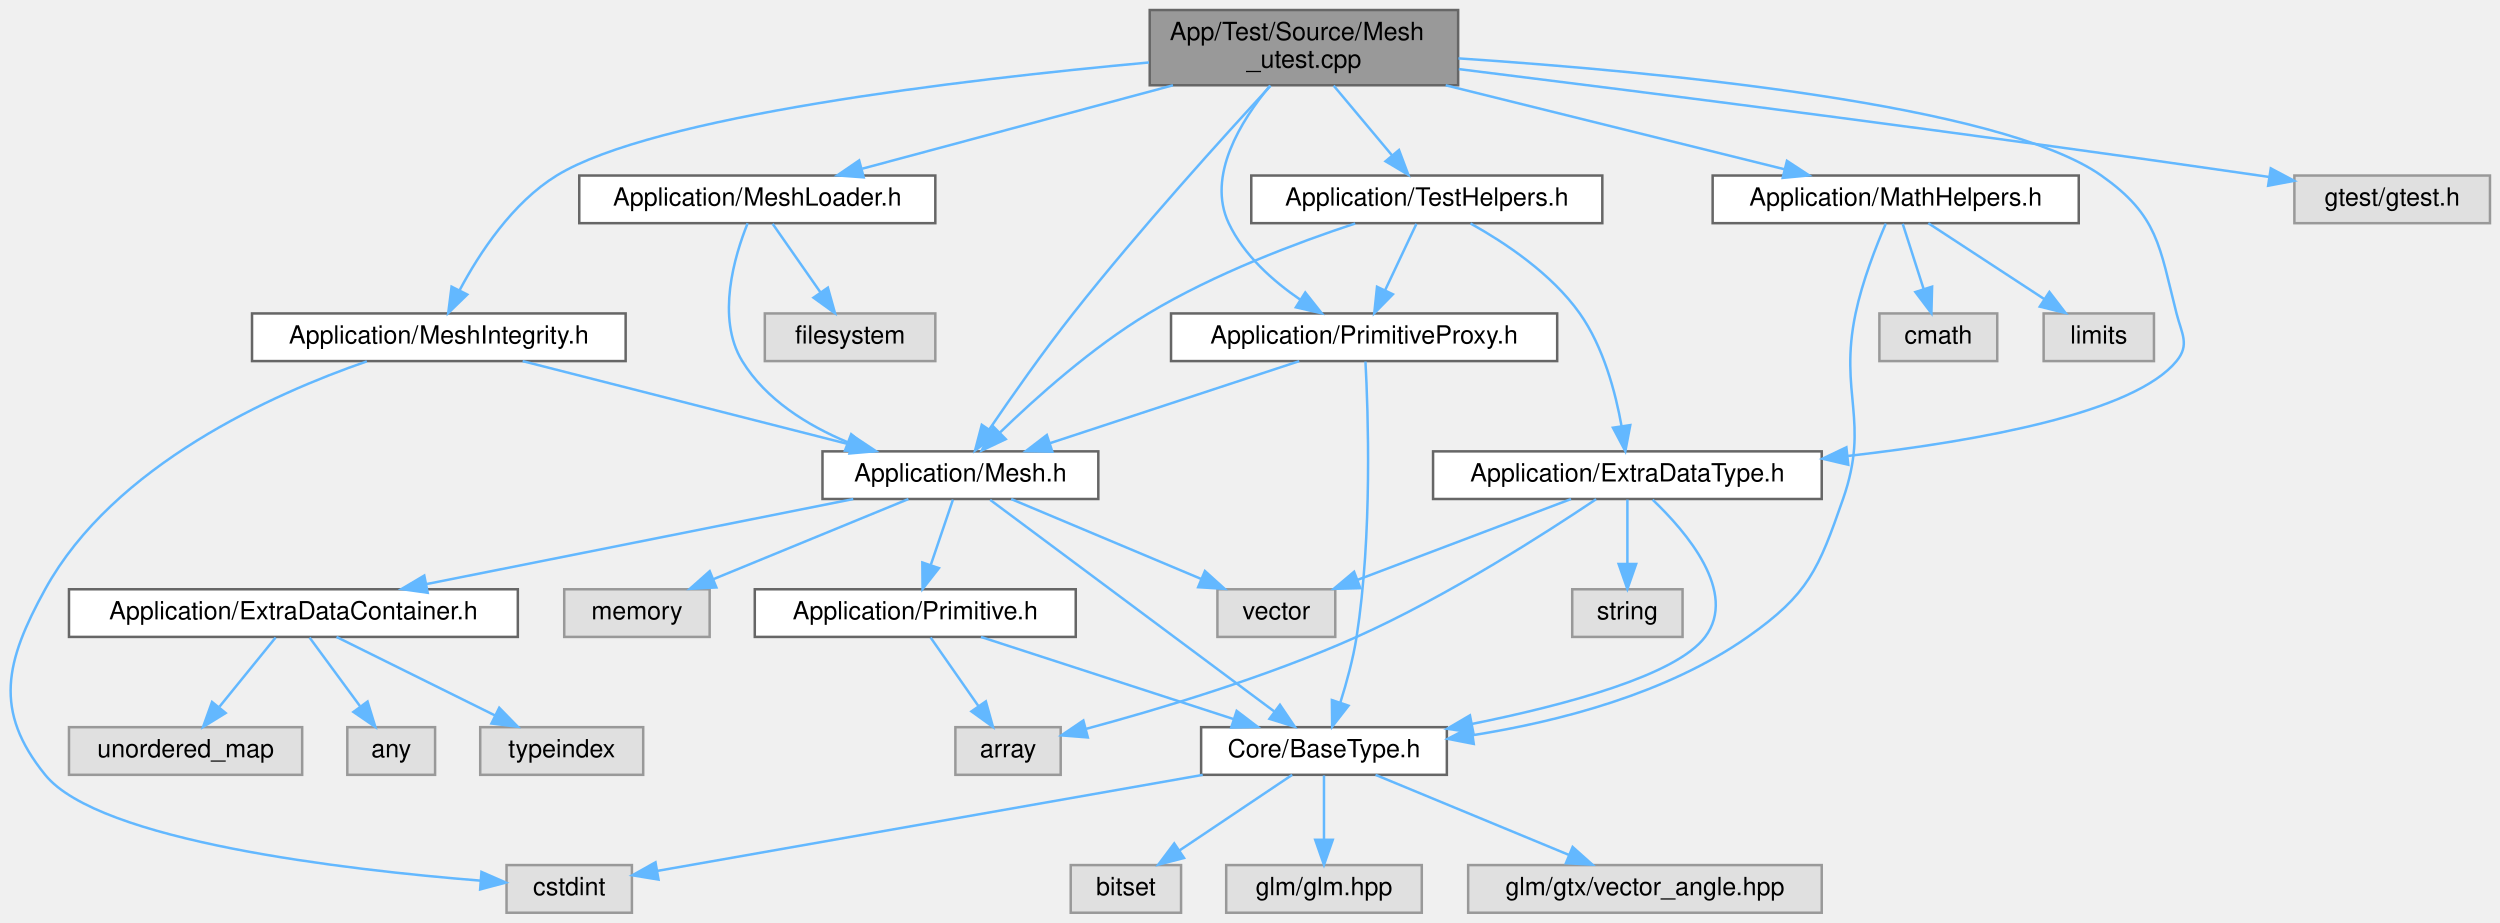
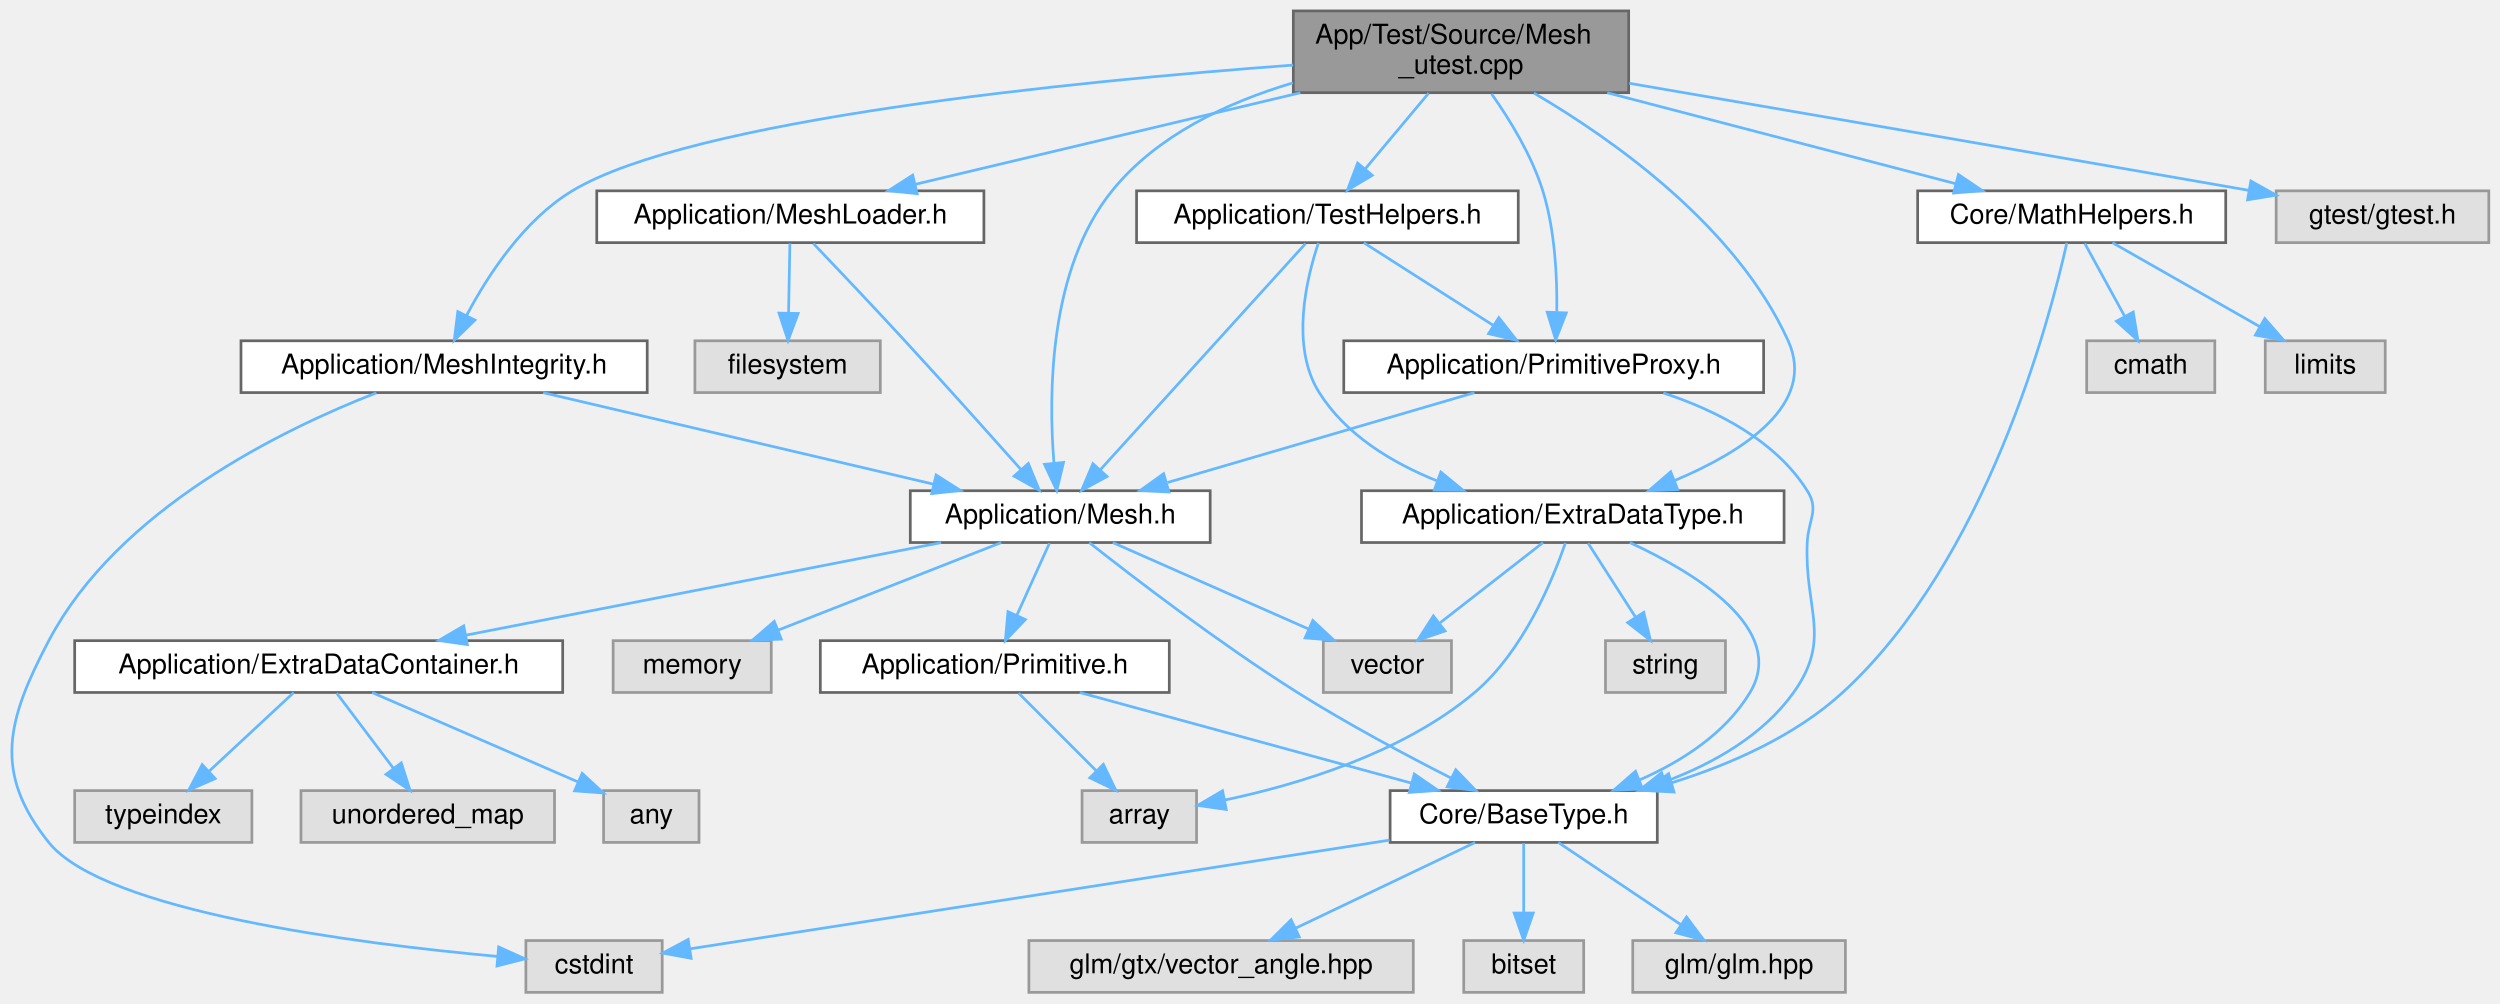
- <svg xmlns="http://www.w3.org/2000/svg" xmlns:xlink="http://www.w3.org/1999/xlink" width="997pt" height="368pt" viewBox="0.00 0.00 997.01 368.00">
+ <svg xmlns="http://www.w3.org/2000/svg" xmlns:xlink="http://www.w3.org/1999/xlink" width="917pt" height="368pt" viewBox="0.00 0.00 916.79 368.00">
  <g id="graph0" class="graph" transform="scale(1 1) rotate(0) translate(4 364)">
    <g id="Node000001" class="node">
      <g id="a_Node000001">
        <a xlink:title=" ">
-           <polygon fill="#999999" stroke="#666666" points="577.51,-360 454.51,-360 454.51,-330 577.51,-330 577.51,-360" />
-           <text text-anchor="start" x="462.51" y="-348" font-family="Helvetica,sans-Serif" font-size="10.00">App/Test/Source/Mesh</text>
-           <text text-anchor="middle" x="516.01" y="-337" font-family="Helvetica,sans-Serif" font-size="10.00">_utest.cpp</text>
+           <polygon fill="#999999" stroke="#666666" points="593.29,-360 470.29,-360 470.29,-330 593.29,-330 593.29,-360" />
+           <text text-anchor="start" x="478.29" y="-348" font-family="Helvetica,sans-Serif" font-size="10.00">App/Test/Source/Mesh</text>
+           <text text-anchor="middle" x="531.79" y="-337" font-family="Helvetica,sans-Serif" font-size="10.00">_utest.cpp</text>
        </a>
      </g>
    </g>
    <g id="Node000002" class="node">
      <g id="a_Node000002">
        <a xlink:href="ExtraDataType_8h.html" target="_top" xlink:title=" ">
-           <polygon fill="white" stroke="#666666" points="722.51,-184 567.51,-184 567.51,-165 722.51,-165 722.51,-184" />
-           <text text-anchor="middle" x="645.01" y="-172" font-family="Helvetica,sans-Serif" font-size="10.00">Application/ExtraDataType.h</text>
+           <polygon fill="white" stroke="#666666" points="650.29,-184 495.29,-184 495.29,-165 650.29,-165 650.29,-184" />
+           <text text-anchor="middle" x="572.79" y="-172" font-family="Helvetica,sans-Serif" font-size="10.00">Application/ExtraDataType.h</text>
        </a>
      </g>
    </g>
    <g id="edge1_Node000001_Node000002" class="edge">
      <g id="a_edge1_Node000001_Node000002">
        <a xlink:title=" ">
-           <path fill="none" stroke="#63b8ff" d="M577.64,-340.72C658.19,-335.37 793.74,-322.36 834.01,-294 856.77,-277.96 857.13,-265.98 864.01,-239 866.09,-230.82 869.35,-226.54 864.01,-220 847.29,-199.54 786.35,-188.25 732.99,-182.17" />
-           <polygon fill="#63b8ff" stroke="#63b8ff" points="733.1,-178.66 722.78,-181.06 732.34,-185.62 733.1,-178.66" />
+           <path fill="none" stroke="#63b8ff" d="M558.55,-329.86C587.71,-312.76 632.75,-280.97 651.79,-239 662.36,-215.7 635.43,-198.38 610.19,-187.76" />
+           <polygon fill="#63b8ff" stroke="#63b8ff" points="611.27,-184.43 600.69,-184.03 608.71,-190.94 611.27,-184.43" />
        </a>
      </g>
    </g>
    <g id="Node000011" class="node">
      <g id="a_Node000011">
-         <a xlink:href="MathHelpers_8h.html" target="_top" xlink:title=" ">
-           <polygon fill="white" stroke="#666666" points="825.01,-294 679.01,-294 679.01,-275 825.01,-275 825.01,-294" />
-           <text text-anchor="middle" x="752.01" y="-282" font-family="Helvetica,sans-Serif" font-size="10.00">Application/MathHelpers.h</text>
+         <a xlink:href="Mesh_8h.html" target="_top" xlink:title=" ">
+           <polygon fill="white" stroke="#666666" points="439.79,-184 329.79,-184 329.79,-165 439.79,-165 439.79,-184" />
+           <text text-anchor="middle" x="384.79" y="-172" font-family="Helvetica,sans-Serif" font-size="10.00">Application/Mesh.h</text>
        </a>
      </g>
    </g>
    <g id="edge10_Node000001_Node000011" class="edge">
      <g id="a_edge10_Node000001_Node000011">
        <a xlink:title=" ">
-           <path fill="none" stroke="#63b8ff" d="M572.54,-329.99C613.97,-319.72 669.43,-305.97 707.68,-296.49" />
-           <polygon fill="#63b8ff" stroke="#63b8ff" points="708.64,-299.86 717.5,-294.05 706.95,-293.06 708.64,-299.86" />
-         </a>
-       </g>
-     </g>
-     <g id="Node000014" class="node">
-       <g id="a_Node000014">
-         <a xlink:href="Mesh_8h.html" target="_top" xlink:title=" ">
-           <polygon fill="white" stroke="#666666" points="434.01,-184 324.01,-184 324.01,-165 434.01,-165 434.01,-184" />
-           <text text-anchor="middle" x="379.01" y="-172" font-family="Helvetica,sans-Serif" font-size="10.00">Application/Mesh.h</text>
-         </a>
-       </g>
-     </g>
-     <g id="edge14_Node000001_Node000014" class="edge">
-       <g id="a_edge14_Node000001_Node000014">
-         <a xlink:title=" ">
-           <path fill="none" stroke="#63b8ff" d="M502.72,-329.8C484.39,-309.98 450.58,-272.68 424.01,-239 412.02,-223.81 399.36,-205.74 390.53,-192.76" />
-           <polygon fill="#63b8ff" stroke="#63b8ff" points="393.34,-190.67 384.85,-184.33 387.54,-194.58 393.34,-190.67" />
+           <path fill="none" stroke="#63b8ff" d="M470.12,-333.6C445.98,-326.42 420.19,-314.33 403.79,-294 380.65,-265.31 380.42,-219.68 382.48,-194.23" />
+           <polygon fill="#63b8ff" stroke="#63b8ff" points="385.99,-194.39 383.52,-184.09 379.02,-193.68 385.99,-194.39" />
+         </a>
+       </g>
+     </g>
+     <g id="Node000018" class="node">
+       <g id="a_Node000018">
+         <a xlink:href="MeshIntegrity_8h.html" target="_top" xlink:title=" ">
+           <polygon fill="white" stroke="#666666" points="233.29,-239 84.29,-239 84.29,-220 233.29,-220 233.29,-239" />
+           <text text-anchor="middle" x="158.79" y="-227" font-family="Helvetica,sans-Serif" font-size="10.00">Application/MeshIntegrity.h</text>
+         </a>
+       </g>
+     </g>
+     <g id="edge21_Node000001_Node000018" class="edge">
+       <g id="a_edge21_Node000001_Node000018">
+         <a xlink:title=" ">
+           <path fill="none" stroke="#63b8ff" d="M470.21,-340.13C388.41,-334.06 249.18,-320.18 205.79,-294 188.04,-283.29 174.87,-263.1 167.06,-248.35" />
+           <polygon fill="#63b8ff" stroke="#63b8ff" points="170.09,-246.59 162.51,-239.19 163.82,-249.7 170.09,-246.59" />
+         </a>
+       </g>
+     </g>
+     <g id="Node000019" class="node">
+       <g id="a_Node000019">
+         <a xlink:href="MeshLoader_8h.html" target="_top" xlink:title=" ">
+           <polygon fill="white" stroke="#666666" points="356.79,-294 214.79,-294 214.79,-275 356.79,-275 356.79,-294" />
+           <text text-anchor="middle" x="285.79" y="-282" font-family="Helvetica,sans-Serif" font-size="10.00">Application/MeshLoader.h</text>
+         </a>
+       </g>
+     </g>
+     <g id="edge24_Node000001_Node000019" class="edge">
+       <g id="a_edge24_Node000001_Node000019">
+         <a xlink:title=" ">
+           <path fill="none" stroke="#63b8ff" d="M472.87,-329.99C429.59,-319.7 371.62,-305.91 331.74,-296.43" />
+           <polygon fill="#63b8ff" stroke="#63b8ff" points="332.3,-292.96 321.76,-294.05 330.68,-299.77 332.3,-292.96" />
        </a>
      </g>
    </g>
    <g id="Node000021" class="node">
      <g id="a_Node000021">
-         <a xlink:href="MeshIntegrity_8h.html" target="_top" xlink:title=" ">
-           <polygon fill="white" stroke="#666666" points="245.51,-239 96.51,-239 96.51,-220 245.51,-220 245.51,-239" />
-           <text text-anchor="middle" x="171.01" y="-227" font-family="Helvetica,sans-Serif" font-size="10.00">Application/MeshIntegrity.h</text>
-         </a>
-       </g>
-     </g>
-     <g id="edge25_Node000001_Node000021" class="edge">
-       <g id="a_edge25_Node000001_Node000021">
-         <a xlink:title=" ">
-           <path fill="none" stroke="#63b8ff" d="M454.22,-339.09C378.83,-332.17 256.64,-317.68 218.01,-294 200.34,-283.17 187.15,-263 179.31,-248.29" />
-           <polygon fill="#63b8ff" stroke="#63b8ff" points="182.35,-246.54 174.75,-239.16 176.09,-249.67 182.35,-246.54" />
+         <a xlink:href="PrimitiveProxy_8h.html" target="_top" xlink:title=" ">
+           <polygon fill="white" stroke="#666666" points="642.79,-239 488.79,-239 488.79,-220 642.79,-220 642.79,-239" />
+           <text text-anchor="middle" x="565.79" y="-227" font-family="Helvetica,sans-Serif" font-size="10.00">Application/PrimitiveProxy.h</text>
+         </a>
+       </g>
+     </g>
+     <g id="edge27_Node000001_Node000021" class="edge">
+       <g id="a_edge27_Node000001_Node000021">
+         <a xlink:title=" ">
+           <path fill="none" stroke="#63b8ff" d="M542.99,-329.58C549.73,-320.04 557.76,-306.95 561.79,-294 566.26,-279.63 567.11,-262.56 566.92,-249.74" />
+           <polygon fill="#63b8ff" stroke="#63b8ff" points="570.4,-249.23 566.53,-239.36 563.41,-249.49 570.4,-249.23" />
        </a>
      </g>
    </g>
    <g id="Node000022" class="node">
      <g id="a_Node000022">
-         <a xlink:href="MeshLoader_8h.html" target="_top" xlink:title=" ">
-           <polygon fill="white" stroke="#666666" points="369.01,-294 227.01,-294 227.01,-275 369.01,-275 369.01,-294" />
-           <text text-anchor="middle" x="298.01" y="-282" font-family="Helvetica,sans-Serif" font-size="10.00">Application/MeshLoader.h</text>
-         </a>
-       </g>
-     </g>
-     <g id="edge28_Node000001_Node000022" class="edge">
-       <g id="a_edge28_Node000001_Node000022">
-         <a xlink:title=" ">
-           <path fill="none" stroke="#63b8ff" d="M463.79,-329.99C425.84,-319.8 375.16,-306.2 339.86,-296.73" />
-           <polygon fill="#63b8ff" stroke="#63b8ff" points="340.45,-293.27 329.88,-294.05 338.63,-300.03 340.45,-293.27" />
-         </a>
-       </g>
-     </g>
-     <g id="Node000024" class="node">
-       <g id="a_Node000024">
-         <a xlink:href="PrimitiveProxy_8h.html" target="_top" xlink:title=" ">
-           <polygon fill="white" stroke="#666666" points="617.01,-239 463.01,-239 463.01,-220 617.01,-220 617.01,-239" />
-           <text text-anchor="middle" x="540.01" y="-227" font-family="Helvetica,sans-Serif" font-size="10.00">Application/PrimitiveProxy.h</text>
-         </a>
-       </g>
-     </g>
-     <g id="edge31_Node000001_Node000024" class="edge">
-       <g id="a_edge31_Node000001_Node000024">
-         <a xlink:title=" ">
-           <path fill="none" stroke="#63b8ff" d="M502.53,-329.88C490.87,-315.85 477.15,-293.78 486.01,-275 492.02,-262.26 503.67,-251.92 514.61,-244.44" />
-           <polygon fill="#63b8ff" stroke="#63b8ff" points="516.54,-247.36 523.12,-239.05 512.8,-241.44 516.54,-247.36" />
-         </a>
-       </g>
-     </g>
-     <g id="Node000025" class="node">
-       <g id="a_Node000025">
        <a xlink:href="TestHelpers_8h.html" target="_top" xlink:title=" ">
-           <polygon fill="white" stroke="#666666" points="635.01,-294 495.01,-294 495.01,-275 635.01,-275 635.01,-294" />
-           <text text-anchor="middle" x="565.01" y="-282" font-family="Helvetica,sans-Serif" font-size="10.00">Application/TestHelpers.h</text>
-         </a>
-       </g>
-     </g>
-     <g id="edge34_Node000001_Node000025" class="edge">
-       <g id="a_edge34_Node000001_Node000025">
-         <a xlink:title=" ">
-           <path fill="none" stroke="#63b8ff" d="M527.87,-329.84C534.91,-321.43 543.87,-310.74 551.22,-301.96" />
-           <polygon fill="#63b8ff" stroke="#63b8ff" points="553.93,-304.18 557.66,-294.27 548.56,-299.68 553.93,-304.18" />
+           <polygon fill="white" stroke="#666666" points="552.79,-294 412.79,-294 412.79,-275 552.79,-275 552.79,-294" />
+           <text text-anchor="middle" x="482.79" y="-282" font-family="Helvetica,sans-Serif" font-size="10.00">Application/TestHelpers.h</text>
+         </a>
+       </g>
+     </g>
+     <g id="edge30_Node000001_Node000022" class="edge">
+       <g id="a_edge30_Node000001_Node000022">
+         <a xlink:title=" ">
+           <path fill="none" stroke="#63b8ff" d="M519.93,-329.84C512.89,-321.43 503.93,-310.74 496.58,-301.96" />
+           <polygon fill="#63b8ff" stroke="#63b8ff" points="499.24,-299.68 490.13,-294.27 493.87,-304.18 499.24,-299.68" />
+         </a>
+       </g>
+     </g>
+     <g id="Node000023" class="node">
+       <g id="a_Node000023">
+         <a xlink:href="MathHelpers_8h.html" target="_top" xlink:title=" ">
+           <polygon fill="white" stroke="#666666" points="812.29,-294 699.29,-294 699.29,-275 812.29,-275 812.29,-294" />
+           <text text-anchor="middle" x="755.79" y="-282" font-family="Helvetica,sans-Serif" font-size="10.00">Core/MathHelpers.h</text>
+         </a>
+       </g>
+     </g>
+     <g id="edge34_Node000001_Node000023" class="edge">
+       <g id="a_edge34_Node000001_Node000023">
+         <a xlink:title=" ">
+           <path fill="none" stroke="#63b8ff" d="M585.44,-329.99C624.6,-319.76 676.97,-306.09 713.25,-296.61" />
+           <polygon fill="#63b8ff" stroke="#63b8ff" points="714.25,-299.97 723.04,-294.05 712.48,-293.19 714.25,-299.97" />
        </a>
      </g>
    </g>
    <g id="Node000026" class="node">
      <g id="a_Node000026">
        <a xlink:title=" ">
-           <polygon fill="#e0e0e0" stroke="#999999" points="989.01,-294 911.01,-294 911.01,-275 989.01,-275 989.01,-294" />
-           <text text-anchor="middle" x="950.01" y="-282" font-family="Helvetica,sans-Serif" font-size="10.00">gtest/gtest.h</text>
+           <polygon fill="#e0e0e0" stroke="#999999" points="908.79,-294 830.79,-294 830.79,-275 908.79,-275 908.79,-294" />
+           <text text-anchor="middle" x="869.79" y="-282" font-family="Helvetica,sans-Serif" font-size="10.00">gtest/gtest.h</text>
        </a>
      </g>
    </g>
    <g id="edge38_Node000001_Node000026" class="edge">
      <g id="a_edge38_Node000001_Node000026">
        <a xlink:title=" ">
-           <path fill="none" stroke="#63b8ff" d="M577.78,-336.44C653.21,-327.09 784.62,-310.38 897.01,-294 898.28,-293.81 899.57,-293.62 900.86,-293.43" />
-           <polygon fill="#63b8ff" stroke="#63b8ff" points="901.59,-296.86 910.95,-291.89 900.54,-289.94 901.59,-296.86" />
+           <path fill="none" stroke="#63b8ff" d="M593.47,-333.45C649.95,-323.77 736.16,-308.95 820.73,-294.18" />
+           <polygon fill="#63b8ff" stroke="#63b8ff" points="821.51,-297.6 830.76,-292.43 820.31,-290.7 821.51,-297.6" />
        </a>
      </g>
    </g>
    <g id="Node000003" class="node">
      <g id="a_Node000003">
        <a xlink:href="BaseType_8h.html" target="_top" xlink:title=" ">
-           <polygon fill="white" stroke="#666666" points="573.01,-74 475.01,-74 475.01,-55 573.01,-55 573.01,-74" />
-           <text text-anchor="middle" x="524.01" y="-62" font-family="Helvetica,sans-Serif" font-size="10.00">Core/BaseType.h</text>
+           <polygon fill="white" stroke="#666666" points="603.79,-74 505.79,-74 505.79,-55 603.79,-55 603.79,-74" />
+           <text text-anchor="middle" x="554.79" y="-62" font-family="Helvetica,sans-Serif" font-size="10.00">Core/BaseType.h</text>
        </a>
      </g>
    </g>
    <g id="edge2_Node000002_Node000003" class="edge">
      <g id="a_edge2_Node000002_Node000003">
        <a xlink:title=" ">
-           <path fill="none" stroke="#63b8ff" d="M655.08,-164.71C668.54,-151.89 689.25,-127.67 676.01,-110 664.54,-94.7 620.68,-82.89 583,-75.29" />
-           <polygon fill="#63b8ff" stroke="#63b8ff" points="583.55,-71.84 573.07,-73.36 582.22,-78.71 583.55,-71.84" />
+           <path fill="none" stroke="#63b8ff" d="M593.69,-165C617.59,-153.94 651.73,-133.28 637.79,-110 628.82,-95.01 612.88,-84.78 597.36,-77.95" />
+           <polygon fill="#63b8ff" stroke="#63b8ff" points="598.39,-74.6 587.81,-74.13 595.79,-81.1 598.39,-74.6" />
        </a>
      </g>
    </g>
    <g id="Node000008" class="node">
      <g id="a_Node000008">
        <a xlink:title=" ">
-           <polygon fill="#e0e0e0" stroke="#999999" points="419.01,-74 377.01,-74 377.01,-55 419.01,-55 419.01,-74" />
-           <text text-anchor="middle" x="398.01" y="-62" font-family="Helvetica,sans-Serif" font-size="10.00">array</text>
+           <polygon fill="#e0e0e0" stroke="#999999" points="434.79,-74 392.79,-74 392.79,-55 434.79,-55 434.79,-74" />
+           <text text-anchor="middle" x="413.79" y="-62" font-family="Helvetica,sans-Serif" font-size="10.00">array</text>
        </a>
      </g>
    </g>
    <g id="edge7_Node000002_Node000008" class="edge">
      <g id="a_edge7_Node000002_Node000008">
        <a xlink:title=" ">
-           <path fill="none" stroke="#63b8ff" d="M632.53,-164.92C612.92,-151.72 573.34,-126.26 537.01,-110 501.16,-93.96 457.78,-81.04 429.12,-73.33" />
-           <polygon fill="#63b8ff" stroke="#63b8ff" points="429.83,-69.9 419.27,-70.73 428.04,-76.67 429.83,-69.9" />
+           <path fill="none" stroke="#63b8ff" d="M570.08,-164.83C565.41,-151.26 554.61,-125.04 536.79,-110 510.44,-87.76 472.08,-76.24 445.22,-70.56" />
+           <polygon fill="#63b8ff" stroke="#63b8ff" points="445.68,-67.08 435.19,-68.59 444.33,-73.95 445.68,-67.08" />
        </a>
      </g>
    </g>
    <g id="Node000009" class="node">
      <g id="a_Node000009">
        <a xlink:title=" ">
-           <polygon fill="#e0e0e0" stroke="#999999" points="667.01,-129 623.01,-129 623.01,-110 667.01,-110 667.01,-129" />
-           <text text-anchor="middle" x="645.01" y="-117" font-family="Helvetica,sans-Serif" font-size="10.00">string</text>
+           <polygon fill="#e0e0e0" stroke="#999999" points="628.79,-129 584.79,-129 584.79,-110 628.79,-110 628.79,-129" />
+           <text text-anchor="middle" x="606.79" y="-117" font-family="Helvetica,sans-Serif" font-size="10.00">string</text>
        </a>
      </g>
    </g>
    <g id="edge8_Node000002_Node000009" class="edge">
      <g id="a_edge8_Node000002_Node000009">
        <a xlink:title=" ">
-           <path fill="none" stroke="#63b8ff" d="M645.01,-164.75C645.01,-157.8 645.01,-147.85 645.01,-139.13" />
-           <polygon fill="#63b8ff" stroke="#63b8ff" points="648.51,-139.09 645.01,-129.09 641.51,-139.09 648.51,-139.09" />
+           <path fill="none" stroke="#63b8ff" d="M578.41,-164.75C583.11,-157.42 589.96,-146.73 595.76,-137.7" />
+           <polygon fill="#63b8ff" stroke="#63b8ff" points="598.83,-139.4 601.28,-129.09 592.94,-135.62 598.83,-139.4" />
        </a>
      </g>
    </g>
    <g id="Node000010" class="node">
      <g id="a_Node000010">
        <a xlink:title=" ">
-           <polygon fill="#e0e0e0" stroke="#999999" points="528.51,-129 481.51,-129 481.51,-110 528.51,-110 528.51,-129" />
-           <text text-anchor="middle" x="505.01" y="-117" font-family="Helvetica,sans-Serif" font-size="10.00">vector</text>
+           <polygon fill="#e0e0e0" stroke="#999999" points="528.29,-129 481.29,-129 481.29,-110 528.29,-110 528.29,-129" />
+           <text text-anchor="middle" x="504.79" y="-117" font-family="Helvetica,sans-Serif" font-size="10.00">vector</text>
        </a>
      </g>
    </g>
    <g id="edge9_Node000002_Node000010" class="edge">
      <g id="a_edge9_Node000002_Node000010">
        <a xlink:title=" ">
-           <path fill="none" stroke="#63b8ff" d="M622.51,-164.98C599.49,-156.27 563.47,-142.63 537.38,-132.75" />
-           <polygon fill="#63b8ff" stroke="#63b8ff" points="538.5,-129.44 527.91,-129.17 536.02,-135.98 538.5,-129.44" />
+           <path fill="none" stroke="#63b8ff" d="M561.87,-164.98C551.71,-157.07 536.37,-145.11 524.14,-135.58" />
+           <polygon fill="#63b8ff" stroke="#63b8ff" points="525.95,-132.56 515.92,-129.17 521.65,-138.08 525.95,-132.56" />
        </a>
      </g>
    </g>
    <g id="Node000004" class="node">
      <g id="a_Node000004">
        <a xlink:title=" ">
-           <polygon fill="#e0e0e0" stroke="#999999" points="563.01,-19 485.01,-19 485.01,0 563.01,0 563.01,-19" />
-           <text text-anchor="middle" x="524.01" y="-7" font-family="Helvetica,sans-Serif" font-size="10.00">glm/glm.hpp</text>
+           <polygon fill="#e0e0e0" stroke="#999999" points="672.79,-19 594.79,-19 594.79,0 672.79,0 672.79,-19" />
+           <text text-anchor="middle" x="633.79" y="-7" font-family="Helvetica,sans-Serif" font-size="10.00">glm/glm.hpp</text>
        </a>
      </g>
    </g>
    <g id="edge3_Node000003_Node000004" class="edge">
      <g id="a_edge3_Node000003_Node000004">
        <a xlink:title=" ">
-           <path fill="none" stroke="#63b8ff" d="M524.01,-54.75C524.01,-47.8 524.01,-37.85 524.01,-29.13" />
-           <polygon fill="#63b8ff" stroke="#63b8ff" points="527.51,-29.09 524.01,-19.09 520.51,-29.09 527.51,-29.09" />
+           <path fill="none" stroke="#63b8ff" d="M567.48,-54.98C579.62,-46.84 598.15,-34.41 612.54,-24.76" />
+           <polygon fill="#63b8ff" stroke="#63b8ff" points="614.51,-27.65 620.87,-19.17 610.61,-21.84 614.51,-27.65" />
        </a>
      </g>
    </g>
    <g id="Node000005" class="node">
      <g id="a_Node000005">
        <a xlink:title=" ">
-           <polygon fill="#e0e0e0" stroke="#999999" points="722.51,-19 581.51,-19 581.51,0 722.51,0 722.51,-19" />
-           <text text-anchor="middle" x="652.01" y="-7" font-family="Helvetica,sans-Serif" font-size="10.00">glm/gtx/vector_angle.hpp</text>
+           <polygon fill="#e0e0e0" stroke="#999999" points="514.29,-19 373.29,-19 373.29,0 514.29,0 514.29,-19" />
+           <text text-anchor="middle" x="443.79" y="-7" font-family="Helvetica,sans-Serif" font-size="10.00">glm/gtx/vector_angle.hpp</text>
        </a>
      </g>
    </g>
    <g id="edge4_Node000003_Node000005" class="edge">
      <g id="a_edge4_Node000003_Node000005">
        <a xlink:title=" ">
-           <path fill="none" stroke="#63b8ff" d="M544.57,-54.98C565.44,-46.34 597.98,-32.87 621.78,-23.02" />
-           <polygon fill="#63b8ff" stroke="#63b8ff" points="623.17,-26.23 631.07,-19.17 620.49,-19.76 623.17,-26.23" />
+           <path fill="none" stroke="#63b8ff" d="M536.96,-54.98C519.18,-46.5 491.64,-33.35 471.11,-23.54" />
+           <polygon fill="#63b8ff" stroke="#63b8ff" points="472.48,-20.32 461.95,-19.17 469.47,-26.64 472.48,-20.32" />
        </a>
      </g>
    </g>
    <g id="Node000006" class="node">
      <g id="a_Node000006">
        <a xlink:title=" ">
-           <polygon fill="#e0e0e0" stroke="#999999" points="467.01,-19 423.01,-19 423.01,0 467.01,0 467.01,-19" />
-           <text text-anchor="middle" x="445.01" y="-7" font-family="Helvetica,sans-Serif" font-size="10.00">bitset</text>
+           <polygon fill="#e0e0e0" stroke="#999999" points="576.79,-19 532.79,-19 532.79,0 576.79,0 576.79,-19" />
+           <text text-anchor="middle" x="554.79" y="-7" font-family="Helvetica,sans-Serif" font-size="10.00">bitset</text>
        </a>
      </g>
    </g>
    <g id="edge5_Node000003_Node000006" class="edge">
      <g id="a_edge5_Node000003_Node000006">
        <a xlink:title=" ">
-           <path fill="none" stroke="#63b8ff" d="M511.31,-54.98C499.18,-46.84 480.65,-34.41 466.26,-24.76" />
-           <polygon fill="#63b8ff" stroke="#63b8ff" points="468.19,-21.84 457.93,-19.17 464.29,-27.65 468.19,-21.84" />
+           <path fill="none" stroke="#63b8ff" d="M554.79,-54.75C554.79,-47.8 554.79,-37.85 554.79,-29.13" />
+           <polygon fill="#63b8ff" stroke="#63b8ff" points="558.29,-29.09 554.79,-19.09 551.29,-29.09 558.29,-29.09" />
        </a>
      </g>
    </g>
    <g id="Node000007" class="node">
      <g id="a_Node000007">
        <a xlink:title=" ">
-           <polygon fill="#e0e0e0" stroke="#999999" points="248.01,-19 198.01,-19 198.01,0 248.01,0 248.01,-19" />
-           <text text-anchor="middle" x="223.01" y="-7" font-family="Helvetica,sans-Serif" font-size="10.00">cstdint</text>
+           <polygon fill="#e0e0e0" stroke="#999999" points="238.79,-19 188.79,-19 188.79,0 238.79,0 238.79,-19" />
+           <text text-anchor="middle" x="213.79" y="-7" font-family="Helvetica,sans-Serif" font-size="10.00">cstdint</text>
        </a>
      </g>
    </g>
    <g id="edge6_Node000003_Node000007" class="edge">
      <g id="a_edge6_Node000003_Node000007">
        <a xlink:title=" ">
-           <path fill="none" stroke="#63b8ff" d="M475.65,-54.98C414.89,-44.29 312.07,-26.18 258.25,-16.71" />
-           <polygon fill="#63b8ff" stroke="#63b8ff" points="258.62,-13.22 248.16,-14.93 257.41,-20.11 258.62,-13.22" />
-         </a>
-       </g>
-     </g>
-     <g id="edge11_Node000011_Node000003" class="edge">
-       <g id="a_edge11_Node000011_Node000003">
-         <a xlink:title=" ">
-           <path fill="none" stroke="#63b8ff" d="M748.08,-274.84C744.28,-266.03 738.7,-251.86 736.01,-239 729.25,-206.74 741.88,-196.12 731.01,-165 721.21,-136.95 717.33,-127.07 693.01,-110 660.8,-87.4 617.84,-76.28 583.3,-70.8" />
-           <polygon fill="#63b8ff" stroke="#63b8ff" points="583.74,-67.33 573.34,-69.34 582.73,-74.26 583.74,-67.33" />
+           <path fill="none" stroke="#63b8ff" d="M505.57,-55.85C435.83,-45.01 309.96,-25.45 248.9,-15.96" />
+           <polygon fill="#63b8ff" stroke="#63b8ff" points="249.4,-12.49 238.98,-14.41 248.32,-19.41 249.4,-12.49" />
+         </a>
+       </g>
+     </g>
+     <g id="edge18_Node000011_Node000003" class="edge">
+       <g id="a_edge18_Node000011_Node000003">
+         <a xlink:title=" ">
+           <path fill="none" stroke="#63b8ff" d="M395.44,-164.98C411.51,-152.3 443.14,-128.02 471.79,-110 490.07,-98.5 511.58,-87.03 528.12,-78.61" />
+           <polygon fill="#63b8ff" stroke="#63b8ff" points="529.87,-81.65 537.23,-74.03 526.72,-75.39 529.87,-81.65" />
+         </a>
+       </g>
+     </g>
+     <g id="edge20_Node000011_Node000010" class="edge">
+       <g id="a_edge20_Node000011_Node000010">
+         <a xlink:title=" ">
+           <path fill="none" stroke="#63b8ff" d="M404.07,-164.98C423.46,-156.42 453.6,-143.11 475.86,-133.28" />
+           <polygon fill="#63b8ff" stroke="#63b8ff" points="477.43,-136.41 485.16,-129.17 474.6,-130.01 477.43,-136.41" />
        </a>
      </g>
    </g>
    <g id="Node000012" class="node">
      <g id="a_Node000012">
-         <a xlink:title=" ">
-           <polygon fill="#e0e0e0" stroke="#999999" points="792.51,-239 745.51,-239 745.51,-220 792.51,-220 792.51,-239" />
-           <text text-anchor="middle" x="769.01" y="-227" font-family="Helvetica,sans-Serif" font-size="10.00">cmath</text>
-         </a>
-       </g>
-     </g>
-     <g id="edge12_Node000011_Node000012" class="edge">
-       <g id="a_edge12_Node000011_Node000012">
-         <a xlink:title=" ">
-           <path fill="none" stroke="#63b8ff" d="M754.81,-274.75C757.07,-267.72 760.31,-257.62 763.12,-248.84" />
-           <polygon fill="#63b8ff" stroke="#63b8ff" points="766.53,-249.68 766.25,-239.09 759.87,-247.54 766.53,-249.68" />
+         <a xlink:href="ExtraDataContainer_8h.html" target="_top" xlink:title=" ">
+           <polygon fill="white" stroke="#666666" points="202.29,-129 23.29,-129 23.29,-110 202.29,-110 202.29,-129" />
+           <text text-anchor="middle" x="112.79" y="-117" font-family="Helvetica,sans-Serif" font-size="10.00">Application/ExtraDataContainer.h</text>
+         </a>
+       </g>
+     </g>
+     <g id="edge11_Node000011_Node000012" class="edge">
+       <g id="a_edge11_Node000011_Node000012">
+         <a xlink:title=" ">
+           <path fill="none" stroke="#63b8ff" d="M341.09,-164.98C293.64,-155.74 217.82,-140.97 166.71,-131.01" />
+           <polygon fill="#63b8ff" stroke="#63b8ff" points="167.32,-127.56 156.83,-129.08 165.98,-134.43 167.32,-127.56" />
+         </a>
+       </g>
+     </g>
+     <g id="Node000016" class="node">
+       <g id="a_Node000016">
+         <a xlink:href="Primitive_8h.html" target="_top" xlink:title=" ">
+           <polygon fill="white" stroke="#666666" points="424.79,-129 296.79,-129 296.79,-110 424.79,-110 424.79,-129" />
+           <text text-anchor="middle" x="360.79" y="-117" font-family="Helvetica,sans-Serif" font-size="10.00">Application/Primitive.h</text>
+         </a>
+       </g>
+     </g>
+     <g id="edge15_Node000011_Node000016" class="edge">
+       <g id="a_edge15_Node000011_Node000016">
+         <a xlink:title=" ">
+           <path fill="none" stroke="#63b8ff" d="M380.83,-164.75C377.58,-157.57 372.87,-147.18 368.84,-138.27" />
+           <polygon fill="#63b8ff" stroke="#63b8ff" points="371.99,-136.75 364.68,-129.09 365.62,-139.64 371.99,-136.75" />
+         </a>
+       </g>
+     </g>
+     <g id="Node000017" class="node">
+       <g id="a_Node000017">
+         <a xlink:title=" ">
+           <polygon fill="#e0e0e0" stroke="#999999" points="278.79,-129 220.79,-129 220.79,-110 278.79,-110 278.79,-129" />
+           <text text-anchor="middle" x="249.79" y="-117" font-family="Helvetica,sans-Serif" font-size="10.00">memory</text>
+         </a>
+       </g>
+     </g>
+     <g id="edge19_Node000011_Node000017" class="edge">
+       <g id="a_edge19_Node000011_Node000017">
+         <a xlink:title=" ">
+           <path fill="none" stroke="#63b8ff" d="M363.1,-164.98C340.99,-156.3 306.47,-142.75 281.34,-132.88" />
+           <polygon fill="#63b8ff" stroke="#63b8ff" points="282.46,-129.57 271.88,-129.17 279.9,-136.08 282.46,-129.57" />
        </a>
      </g>
    </g>
    <g id="Node000013" class="node">
      <g id="a_Node000013">
        <a xlink:title=" ">
-           <polygon fill="#e0e0e0" stroke="#999999" points="855.01,-239 811.01,-239 811.01,-220 855.01,-220 855.01,-239" />
-           <text text-anchor="middle" x="833.01" y="-227" font-family="Helvetica,sans-Serif" font-size="10.00">limits</text>
-         </a>
-       </g>
-     </g>
-     <g id="edge13_Node000011_Node000013" class="edge">
-       <g id="a_edge13_Node000011_Node000013">
-         <a xlink:title=" ">
-           <path fill="none" stroke="#63b8ff" d="M765.02,-274.98C777.46,-266.84 796.46,-254.41 811.22,-244.76" />
-           <polygon fill="#63b8ff" stroke="#63b8ff" points="813.31,-247.57 819.76,-239.17 809.47,-241.72 813.31,-247.57" />
-         </a>
-       </g>
-     </g>
-     <g id="edge22_Node000014_Node000003" class="edge">
-       <g id="a_edge22_Node000014_Node000003">
-         <a xlink:title=" ">
-           <path fill="none" stroke="#63b8ff" d="M390.87,-164.66C415.74,-146.14 473.56,-103.08 504.17,-80.28" />
-           <polygon fill="#63b8ff" stroke="#63b8ff" points="506.45,-82.94 512.38,-74.16 502.27,-77.32 506.45,-82.94" />
-         </a>
-       </g>
-     </g>
-     <g id="edge24_Node000014_Node000010" class="edge">
-       <g id="a_edge24_Node000014_Node000010">
-         <a xlink:title=" ">
-           <path fill="none" stroke="#63b8ff" d="M399.25,-164.98C419.7,-156.38 451.54,-142.99 474.94,-133.15" />
-           <polygon fill="#63b8ff" stroke="#63b8ff" points="476.53,-136.27 484.39,-129.17 473.82,-129.82 476.53,-136.27" />
+           <polygon fill="#e0e0e0" stroke="#999999" points="252.29,-74 217.29,-74 217.29,-55 252.29,-55 252.29,-74" />
+           <text text-anchor="middle" x="234.79" y="-62" font-family="Helvetica,sans-Serif" font-size="10.00">any</text>
+         </a>
+       </g>
+     </g>
+     <g id="edge12_Node000012_Node000013" class="edge">
+       <g id="a_edge12_Node000012_Node000013">
+         <a xlink:title=" ">
+           <path fill="none" stroke="#63b8ff" d="M132.39,-109.98C152.81,-101.11 184.95,-87.15 207.77,-77.24" />
+           <polygon fill="#63b8ff" stroke="#63b8ff" points="209.44,-80.33 217.22,-73.13 206.65,-73.91 209.44,-80.33" />
+         </a>
+       </g>
+     </g>
+     <g id="Node000014" class="node">
+       <g id="a_Node000014">
+         <a xlink:title=" ">
+           <polygon fill="#e0e0e0" stroke="#999999" points="88.29,-74 23.29,-74 23.29,-55 88.29,-55 88.29,-74" />
+           <text text-anchor="middle" x="55.79" y="-62" font-family="Helvetica,sans-Serif" font-size="10.00">typeindex</text>
+         </a>
+       </g>
+     </g>
+     <g id="edge13_Node000012_Node000014" class="edge">
+       <g id="a_edge13_Node000012_Node000014">
+         <a xlink:title=" ">
+           <path fill="none" stroke="#63b8ff" d="M103.63,-109.98C95.29,-102.23 82.76,-90.58 72.61,-81.14" />
+           <polygon fill="#63b8ff" stroke="#63b8ff" points="74.82,-78.42 65.12,-74.17 70.06,-83.54 74.82,-78.42" />
        </a>
      </g>
    </g>
    <g id="Node000015" class="node">
      <g id="a_Node000015">
-         <a xlink:href="ExtraDataContainer_8h.html" target="_top" xlink:title=" ">
-           <polygon fill="white" stroke="#666666" points="202.51,-129 23.51,-129 23.51,-110 202.51,-110 202.51,-129" />
-           <text text-anchor="middle" x="113.01" y="-117" font-family="Helvetica,sans-Serif" font-size="10.00">Application/ExtraDataContainer.h</text>
-         </a>
-       </g>
-     </g>
-     <g id="edge15_Node000014_Node000015" class="edge">
-       <g id="a_edge15_Node000014_Node000015">
-         <a xlink:title=" ">
-           <path fill="none" stroke="#63b8ff" d="M336.27,-164.98C289.97,-155.76 216.03,-141.03 166.05,-131.07" />
-           <polygon fill="#63b8ff" stroke="#63b8ff" points="166.57,-127.6 156.08,-129.08 165.2,-134.47 166.57,-127.6" />
-         </a>
-       </g>
-     </g>
-     <g id="Node000019" class="node">
-       <g id="a_Node000019">
-         <a xlink:href="Primitive_8h.html" target="_top" xlink:title=" ">
-           <polygon fill="white" stroke="#666666" points="425.01,-129 297.01,-129 297.01,-110 425.01,-110 425.01,-129" />
-           <text text-anchor="middle" x="361.01" y="-117" font-family="Helvetica,sans-Serif" font-size="10.00">Application/Primitive.h</text>
-         </a>
-       </g>
-     </g>
-     <g id="edge19_Node000014_Node000019" class="edge">
-       <g id="a_edge19_Node000014_Node000019">
-         <a xlink:title=" ">
-           <path fill="none" stroke="#63b8ff" d="M376.04,-164.75C373.65,-157.72 370.22,-147.62 367.24,-138.84" />
-           <polygon fill="#63b8ff" stroke="#63b8ff" points="370.45,-137.43 363.92,-129.09 363.83,-139.68 370.45,-137.43" />
+         <a xlink:title=" ">
+           <polygon fill="#e0e0e0" stroke="#999999" points="199.29,-74 106.29,-74 106.29,-55 199.29,-55 199.29,-74" />
+           <text text-anchor="middle" x="152.79" y="-62" font-family="Helvetica,sans-Serif" font-size="10.00">unordered_map</text>
+         </a>
+       </g>
+     </g>
+     <g id="edge14_Node000012_Node000015" class="edge">
+       <g id="a_edge14_Node000012_Node000015">
+         <a xlink:title=" ">
+           <path fill="none" stroke="#63b8ff" d="M119.4,-109.75C125.05,-102.26 133.34,-91.28 140.24,-82.13" />
+           <polygon fill="#63b8ff" stroke="#63b8ff" points="143.08,-84.18 146.31,-74.09 137.49,-79.96 143.08,-84.18" />
+         </a>
+       </g>
+     </g>
+     <g id="edge16_Node000016_Node000003" class="edge">
+       <g id="a_edge16_Node000016_Node000003">
+         <a xlink:title=" ">
+           <path fill="none" stroke="#63b8ff" d="M391.96,-109.98C424.95,-100.97 477.19,-86.7 513.57,-76.76" />
+           <polygon fill="#63b8ff" stroke="#63b8ff" points="514.65,-80.09 523.38,-74.08 512.81,-73.34 514.65,-80.09" />
+         </a>
+       </g>
+     </g>
+     <g id="edge17_Node000016_Node000008" class="edge">
+       <g id="a_edge17_Node000016_Node000008">
+         <a xlink:title=" ">
+           <path fill="none" stroke="#63b8ff" d="M369.54,-109.75C377.26,-102.03 388.7,-90.6 398.01,-81.28" />
+           <polygon fill="#63b8ff" stroke="#63b8ff" points="400.61,-83.64 405.2,-74.09 395.66,-78.69 400.61,-83.64" />
+         </a>
+       </g>
+     </g>
+     <g id="edge23_Node000018_Node000007" class="edge">
+       <g id="a_edge23_Node000018_Node000007">
+         <a xlink:title=" ">
+           <path fill="none" stroke="#63b8ff" d="M133.95,-219.92C99.66,-206.57 39.18,-177.22 13.79,-129 -1.53,-99.9 -6.79,-80.66 13.79,-55 34.04,-29.75 126.55,-17.91 178.36,-13.18" />
+           <polygon fill="#63b8ff" stroke="#63b8ff" points="178.8,-16.65 188.46,-12.3 178.19,-9.68 178.8,-16.65" />
+         </a>
+       </g>
+     </g>
+     <g id="edge22_Node000018_Node000011" class="edge">
+       <g id="a_edge22_Node000018_Node000011">
+         <a xlink:title=" ">
+           <path fill="none" stroke="#63b8ff" d="M195.1,-219.98C234.03,-210.86 295.95,-196.33 338.39,-186.38" />
+           <polygon fill="#63b8ff" stroke="#63b8ff" points="339.26,-189.77 348.2,-184.08 337.66,-182.96 339.26,-189.77" />
+         </a>
+       </g>
+     </g>
+     <g id="edge25_Node000019_Node000011" class="edge">
+       <g id="a_edge25_Node000019_Node000011">
+         <a xlink:title=" ">
+           <path fill="none" stroke="#63b8ff" d="M294.22,-274.7C302.75,-265.76 316.28,-251.51 327.79,-239 342.44,-223.08 358.92,-204.67 370.38,-191.78" />
+           <polygon fill="#63b8ff" stroke="#63b8ff" points="373.09,-193.99 377.11,-184.19 367.86,-189.35 373.09,-193.99" />
        </a>
      </g>
    </g>
    <g id="Node000020" class="node">
      <g id="a_Node000020">
        <a xlink:title=" ">
-           <polygon fill="#e0e0e0" stroke="#999999" points="279.01,-129 221.01,-129 221.01,-110 279.01,-110 279.01,-129" />
-           <text text-anchor="middle" x="250.01" y="-117" font-family="Helvetica,sans-Serif" font-size="10.00">memory</text>
-         </a>
-       </g>
-     </g>
-     <g id="edge23_Node000014_Node000020" class="edge">
-       <g id="a_edge23_Node000014_Node000020">
-         <a xlink:title=" ">
-           <path fill="none" stroke="#63b8ff" d="M358.28,-164.98C337.25,-156.34 304.46,-142.87 280.47,-133.02" />
-           <polygon fill="#63b8ff" stroke="#63b8ff" points="281.69,-129.73 271.11,-129.17 279.03,-136.21 281.69,-129.73" />
-         </a>
-       </g>
-     </g>
-     <g id="Node000016" class="node">
-       <g id="a_Node000016">
-         <a xlink:title=" ">
-           <polygon fill="#e0e0e0" stroke="#999999" points="169.51,-74 134.51,-74 134.51,-55 169.51,-55 169.51,-74" />
-           <text text-anchor="middle" x="152.01" y="-62" font-family="Helvetica,sans-Serif" font-size="10.00">any</text>
-         </a>
-       </g>
-     </g>
-     <g id="edge16_Node000015_Node000016" class="edge">
-       <g id="a_edge16_Node000015_Node000016">
-         <a xlink:title=" ">
-           <path fill="none" stroke="#63b8ff" d="M119.45,-109.75C124.9,-102.34 132.87,-91.5 139.56,-82.41" />
-           <polygon fill="#63b8ff" stroke="#63b8ff" points="142.58,-84.22 145.69,-74.09 136.94,-80.07 142.58,-84.22" />
-         </a>
-       </g>
-     </g>
-     <g id="Node000017" class="node">
-       <g id="a_Node000017">
-         <a xlink:title=" ">
-           <polygon fill="#e0e0e0" stroke="#999999" points="252.51,-74 187.51,-74 187.51,-55 252.51,-55 252.51,-74" />
-           <text text-anchor="middle" x="220.01" y="-62" font-family="Helvetica,sans-Serif" font-size="10.00">typeindex</text>
-         </a>
-       </g>
-     </g>
-     <g id="edge17_Node000015_Node000017" class="edge">
-       <g id="a_edge17_Node000015_Node000017">
-         <a xlink:title=" ">
-           <path fill="none" stroke="#63b8ff" d="M130.2,-109.98C147.26,-101.54 173.64,-88.47 193.4,-78.68" />
-           <polygon fill="#63b8ff" stroke="#63b8ff" points="195.1,-81.75 202.5,-74.17 191.99,-75.47 195.1,-81.75" />
-         </a>
-       </g>
-     </g>
-     <g id="Node000018" class="node">
-       <g id="a_Node000018">
-         <a xlink:title=" ">
-           <polygon fill="#e0e0e0" stroke="#999999" points="116.51,-74 23.51,-74 23.51,-55 116.51,-55 116.51,-74" />
-           <text text-anchor="middle" x="70.01" y="-62" font-family="Helvetica,sans-Serif" font-size="10.00">unordered_map</text>
-         </a>
-       </g>
-     </g>
-     <g id="edge18_Node000015_Node000018" class="edge">
-       <g id="a_edge18_Node000015_Node000018">
-         <a xlink:title=" ">
-           <path fill="none" stroke="#63b8ff" d="M105.91,-109.75C99.83,-102.26 90.92,-91.28 83.5,-82.13" />
-           <polygon fill="#63b8ff" stroke="#63b8ff" points="85.99,-79.65 76.98,-74.09 80.56,-84.06 85.99,-79.65" />
-         </a>
-       </g>
-     </g>
-     <g id="edge20_Node000019_Node000003" class="edge">
-       <g id="a_edge20_Node000019_Node000003">
-         <a xlink:title=" ">
-           <path fill="none" stroke="#63b8ff" d="M387.2,-109.98C414.44,-101.13 457.31,-87.19 487.79,-77.28" />
-           <polygon fill="#63b8ff" stroke="#63b8ff" points="489.19,-80.5 497.61,-74.08 487.02,-73.85 489.19,-80.5" />
-         </a>
-       </g>
-     </g>
-     <g id="edge21_Node000019_Node000008" class="edge">
-       <g id="a_edge21_Node000019_Node000008">
-         <a xlink:title=" ">
-           <path fill="none" stroke="#63b8ff" d="M367.12,-109.75C372.29,-102.34 379.85,-91.5 386.2,-82.41" />
-           <polygon fill="#63b8ff" stroke="#63b8ff" points="389.16,-84.29 392.01,-74.09 383.42,-80.29 389.16,-84.29" />
-         </a>
-       </g>
-     </g>
-     <g id="edge27_Node000021_Node000007" class="edge">
-       <g id="a_edge27_Node000021_Node000007">
-         <a xlink:title=" ">
-           <path fill="none" stroke="#63b8ff" d="M142.3,-219.89C104.96,-206.97 41.31,-178.62 14.01,-129 -1.85,-100.18 -6.69,-80.56 14.01,-55 35.45,-28.51 133.79,-17.12 187.59,-12.8" />
-           <polygon fill="#63b8ff" stroke="#63b8ff" points="188.01,-16.28 197.72,-12.03 187.48,-9.3 188.01,-16.28" />
-         </a>
-       </g>
-     </g>
-     <g id="edge26_Node000021_Node000014" class="edge">
-       <g id="a_edge26_Node000021_Node000014">
-         <a xlink:title=" ">
-           <path fill="none" stroke="#63b8ff" d="M204.43,-219.98C239.95,-210.93 296.28,-196.58 335.31,-186.64" />
-           <polygon fill="#63b8ff" stroke="#63b8ff" points="336.5,-189.94 345.33,-184.08 334.77,-183.16 336.5,-189.94" />
-         </a>
-       </g>
-     </g>
-     <g id="edge29_Node000022_Node000014" class="edge">
-       <g id="a_edge29_Node000022_Node000014">
-         <a xlink:title=" ">
-           <path fill="none" stroke="#63b8ff" d="M294.16,-274.96C288.96,-262.03 281.49,-237.19 292.01,-220 301.41,-204.64 317.97,-194.36 334.14,-187.6" />
-           <polygon fill="#63b8ff" stroke="#63b8ff" points="335.46,-190.84 343.56,-184.01 332.97,-184.3 335.46,-190.84" />
-         </a>
-       </g>
-     </g>
-     <g id="Node000023" class="node">
-       <g id="a_Node000023">
-         <a xlink:title=" ">
-           <polygon fill="#e0e0e0" stroke="#999999" points="369.01,-239 301.01,-239 301.01,-220 369.01,-220 369.01,-239" />
-           <text text-anchor="middle" x="335.01" y="-227" font-family="Helvetica,sans-Serif" font-size="10.00">filesystem</text>
-         </a>
-       </g>
-     </g>
-     <g id="edge30_Node000022_Node000023" class="edge">
-       <g id="a_edge30_Node000022_Node000023">
-         <a xlink:title=" ">
-           <path fill="none" stroke="#63b8ff" d="M304.12,-274.75C309.29,-267.34 316.85,-256.5 323.2,-247.41" />
-           <polygon fill="#63b8ff" stroke="#63b8ff" points="326.16,-249.29 329.01,-239.09 320.42,-245.29 326.16,-249.29" />
-         </a>
-       </g>
-     </g>
-     <g id="edge33_Node000024_Node000003" class="edge">
-       <g id="a_edge33_Node000024_Node000003">
-         <a xlink:title=" ">
-           <path fill="none" stroke="#63b8ff" d="M540.55,-219.81C541.61,-200.12 543.35,-150.67 537.01,-110 535.64,-101.25 533.05,-91.81 530.54,-83.88" />
-           <polygon fill="#63b8ff" stroke="#63b8ff" points="533.79,-82.57 527.28,-74.21 527.16,-84.81 533.79,-82.57" />
-         </a>
-       </g>
-     </g>
-     <g id="edge32_Node000024_Node000014" class="edge">
-       <g id="a_edge32_Node000024_Node000014">
-         <a xlink:title=" ">
-           <path fill="none" stroke="#63b8ff" d="M514.14,-219.98C487.23,-211.13 444.89,-197.19 414.78,-187.28" />
-           <polygon fill="#63b8ff" stroke="#63b8ff" points="415.67,-183.88 405.08,-184.08 413.48,-190.53 415.67,-183.88" />
-         </a>
-       </g>
-     </g>
-     <g id="edge35_Node000025_Node000002" class="edge">
-       <g id="a_edge35_Node000025_Node000002">
-         <a xlink:title=" ">
-           <path fill="none" stroke="#63b8ff" d="M582.44,-274.88C596.17,-267.24 614.8,-254.84 626.01,-239 635.46,-225.64 640.27,-207.53 642.68,-194.07" />
-           <polygon fill="#63b8ff" stroke="#63b8ff" points="646.16,-194.47 644.19,-184.06 639.24,-193.43 646.16,-194.47" />
-         </a>
-       </g>
-     </g>
-     <g id="edge36_Node000025_Node000014" class="edge">
-       <g id="a_edge36_Node000025_Node000014">
-         <a xlink:title=" ">
-           <path fill="none" stroke="#63b8ff" d="M536.47,-274.88C513.32,-267.25 480.33,-254.85 454.01,-239 431.56,-225.49 409.06,-205.34 394.64,-191.37" />
-           <polygon fill="#63b8ff" stroke="#63b8ff" points="397.09,-188.87 387.52,-184.34 392.17,-193.85 397.09,-188.87" />
-         </a>
-       </g>
-     </g>
-     <g id="edge37_Node000025_Node000024" class="edge">
-       <g id="a_edge37_Node000025_Node000024">
-         <a xlink:title=" ">
-           <path fill="none" stroke="#63b8ff" d="M560.88,-274.75C557.49,-267.57 552.59,-257.18 548.39,-248.27" />
-           <polygon fill="#63b8ff" stroke="#63b8ff" points="551.49,-246.64 544.06,-239.09 545.16,-249.63 551.49,-246.64" />
+           <polygon fill="#e0e0e0" stroke="#999999" points="318.79,-239 250.79,-239 250.79,-220 318.79,-220 318.79,-239" />
+           <text text-anchor="middle" x="284.79" y="-227" font-family="Helvetica,sans-Serif" font-size="10.00">filesystem</text>
+         </a>
+       </g>
+     </g>
+     <g id="edge26_Node000019_Node000020" class="edge">
+       <g id="a_edge26_Node000019_Node000020">
+         <a xlink:title=" ">
+           <path fill="none" stroke="#63b8ff" d="M285.63,-274.75C285.49,-267.8 285.31,-257.85 285.14,-249.13" />
+           <polygon fill="#63b8ff" stroke="#63b8ff" points="288.64,-249.02 284.95,-239.09 281.64,-249.15 288.64,-249.02" />
+         </a>
+       </g>
+     </g>
+     <g id="edge29_Node000021_Node000003" class="edge">
+       <g id="a_edge29_Node000021_Node000003">
+         <a xlink:title=" ">
+           <path fill="none" stroke="#63b8ff" d="M605.99,-219.87C625.48,-213.45 647.15,-202.48 658.79,-184 663.29,-176.86 659.17,-173.44 658.79,-165 657.68,-140.48 668.04,-129.98 653.79,-110 642.57,-94.27 624.47,-84 606.78,-77.35" />
+           <polygon fill="#63b8ff" stroke="#63b8ff" points="607.64,-73.94 597.05,-74.01 605.37,-80.56 607.64,-73.94" />
+         </a>
+       </g>
+     </g>
+     <g id="edge28_Node000021_Node000011" class="edge">
+       <g id="a_edge28_Node000021_Node000011">
+         <a xlink:title=" ">
+           <path fill="none" stroke="#63b8ff" d="M536.71,-219.98C506.19,-211.05 458.03,-196.94 424.13,-187.02" />
+           <polygon fill="#63b8ff" stroke="#63b8ff" points="424.68,-183.53 414.1,-184.08 422.71,-190.25 424.68,-183.53" />
+         </a>
+       </g>
+     </g>
+     <g id="edge31_Node000022_Node000002" class="edge">
+       <g id="a_edge31_Node000022_Node000002">
+         <a xlink:title=" ">
+           <path fill="none" stroke="#63b8ff" d="M479.5,-274.91C475.12,-261.92 469.08,-236.99 479.79,-220 489.52,-204.56 506.26,-194.35 522.88,-187.67" />
+           <polygon fill="#63b8ff" stroke="#63b8ff" points="524.4,-190.84 532.59,-184.13 522,-184.26 524.4,-190.84" />
+         </a>
+       </g>
+     </g>
+     <g id="edge32_Node000022_Node000011" class="edge">
+       <g id="a_edge32_Node000022_Node000011">
+         <a xlink:title=" ">
+           <path fill="none" stroke="#63b8ff" d="M474.77,-274.66C458.32,-256.54 420.55,-214.91 399.55,-191.77" />
+           <polygon fill="#63b8ff" stroke="#63b8ff" points="401.96,-189.21 392.65,-184.16 396.78,-193.92 401.96,-189.21" />
+         </a>
+       </g>
+     </g>
+     <g id="edge33_Node000022_Node000021" class="edge">
+       <g id="a_edge33_Node000022_Node000021">
+         <a xlink:title=" ">
+           <path fill="none" stroke="#63b8ff" d="M496.13,-274.98C508.88,-266.84 528.34,-254.41 543.46,-244.76" />
+           <polygon fill="#63b8ff" stroke="#63b8ff" points="545.67,-247.5 552.21,-239.17 541.9,-241.6 545.67,-247.5" />
+         </a>
+       </g>
+     </g>
+     <g id="edge35_Node000023_Node000003" class="edge">
+       <g id="a_edge35_Node000023_Node000003">
+         <a xlink:title=" ">
+           <path fill="none" stroke="#63b8ff" d="M754.01,-274.93C747.82,-247.11 724.6,-158.38 671.79,-110 654.35,-94.02 630.59,-83.59 609.04,-76.87" />
+           <polygon fill="#63b8ff" stroke="#63b8ff" points="609.91,-73.48 599.33,-74.04 607.95,-80.2 609.91,-73.48" />
+         </a>
+       </g>
+     </g>
+     <g id="Node000024" class="node">
+       <g id="a_Node000024">
+         <a xlink:title=" ">
+           <polygon fill="#e0e0e0" stroke="#999999" points="808.29,-239 761.29,-239 761.29,-220 808.29,-220 808.29,-239" />
+           <text text-anchor="middle" x="784.79" y="-227" font-family="Helvetica,sans-Serif" font-size="10.00">cmath</text>
+         </a>
+       </g>
+     </g>
+     <g id="edge36_Node000023_Node000024" class="edge">
+       <g id="a_edge36_Node000023_Node000024">
+         <a xlink:title=" ">
+           <path fill="none" stroke="#63b8ff" d="M760.58,-274.75C764.55,-267.49 770.32,-256.95 775.23,-247.98" />
+           <polygon fill="#63b8ff" stroke="#63b8ff" points="778.36,-249.54 780.09,-239.09 772.22,-246.18 778.36,-249.54" />
+         </a>
+       </g>
+     </g>
+     <g id="Node000025" class="node">
+       <g id="a_Node000025">
+         <a xlink:title=" ">
+           <polygon fill="#e0e0e0" stroke="#999999" points="870.79,-239 826.79,-239 826.79,-220 870.79,-220 870.79,-239" />
+           <text text-anchor="middle" x="848.79" y="-227" font-family="Helvetica,sans-Serif" font-size="10.00">limits</text>
+         </a>
+       </g>
+     </g>
+     <g id="edge37_Node000023_Node000025" class="edge">
+       <g id="a_edge37_Node000023_Node000025">
+         <a xlink:title=" ">
+           <path fill="none" stroke="#63b8ff" d="M770.73,-274.98C785.29,-266.69 807.66,-253.94 824.72,-244.22" />
+           <polygon fill="#63b8ff" stroke="#63b8ff" points="826.62,-247.16 833.58,-239.17 823.16,-241.08 826.62,-247.16" />
        </a>
      </g>
    </g>
  </g>
</svg>
